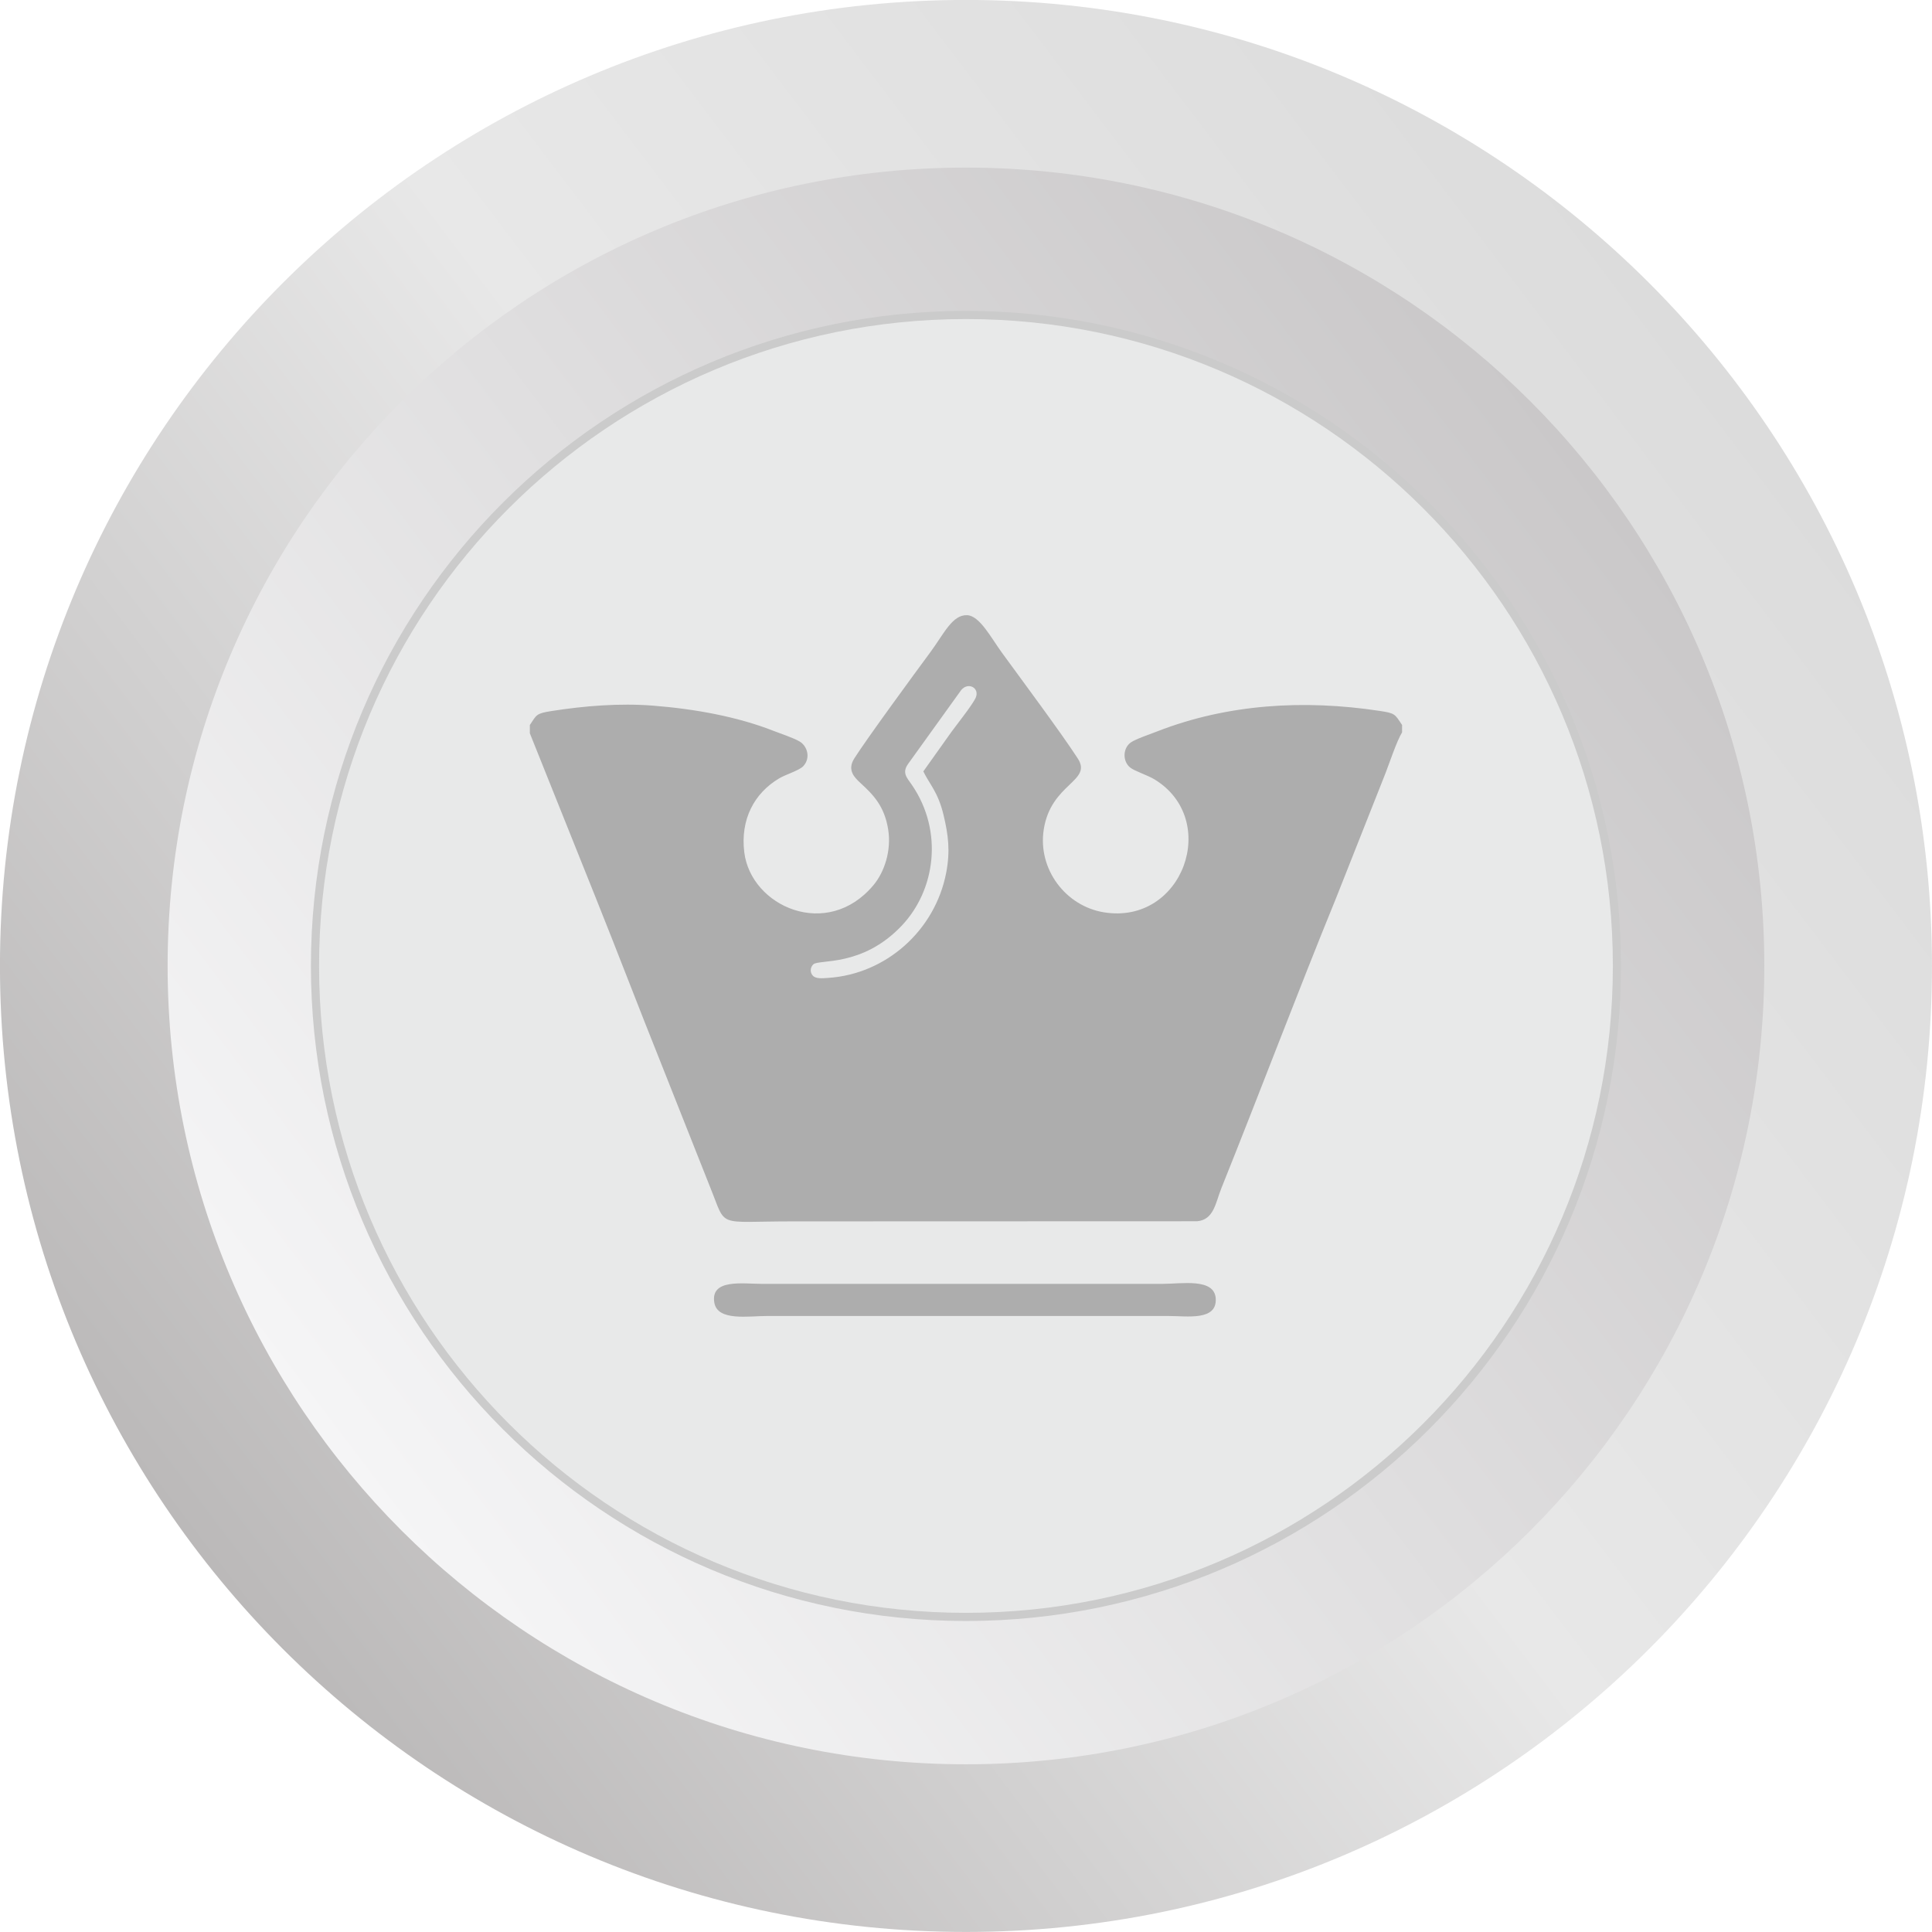
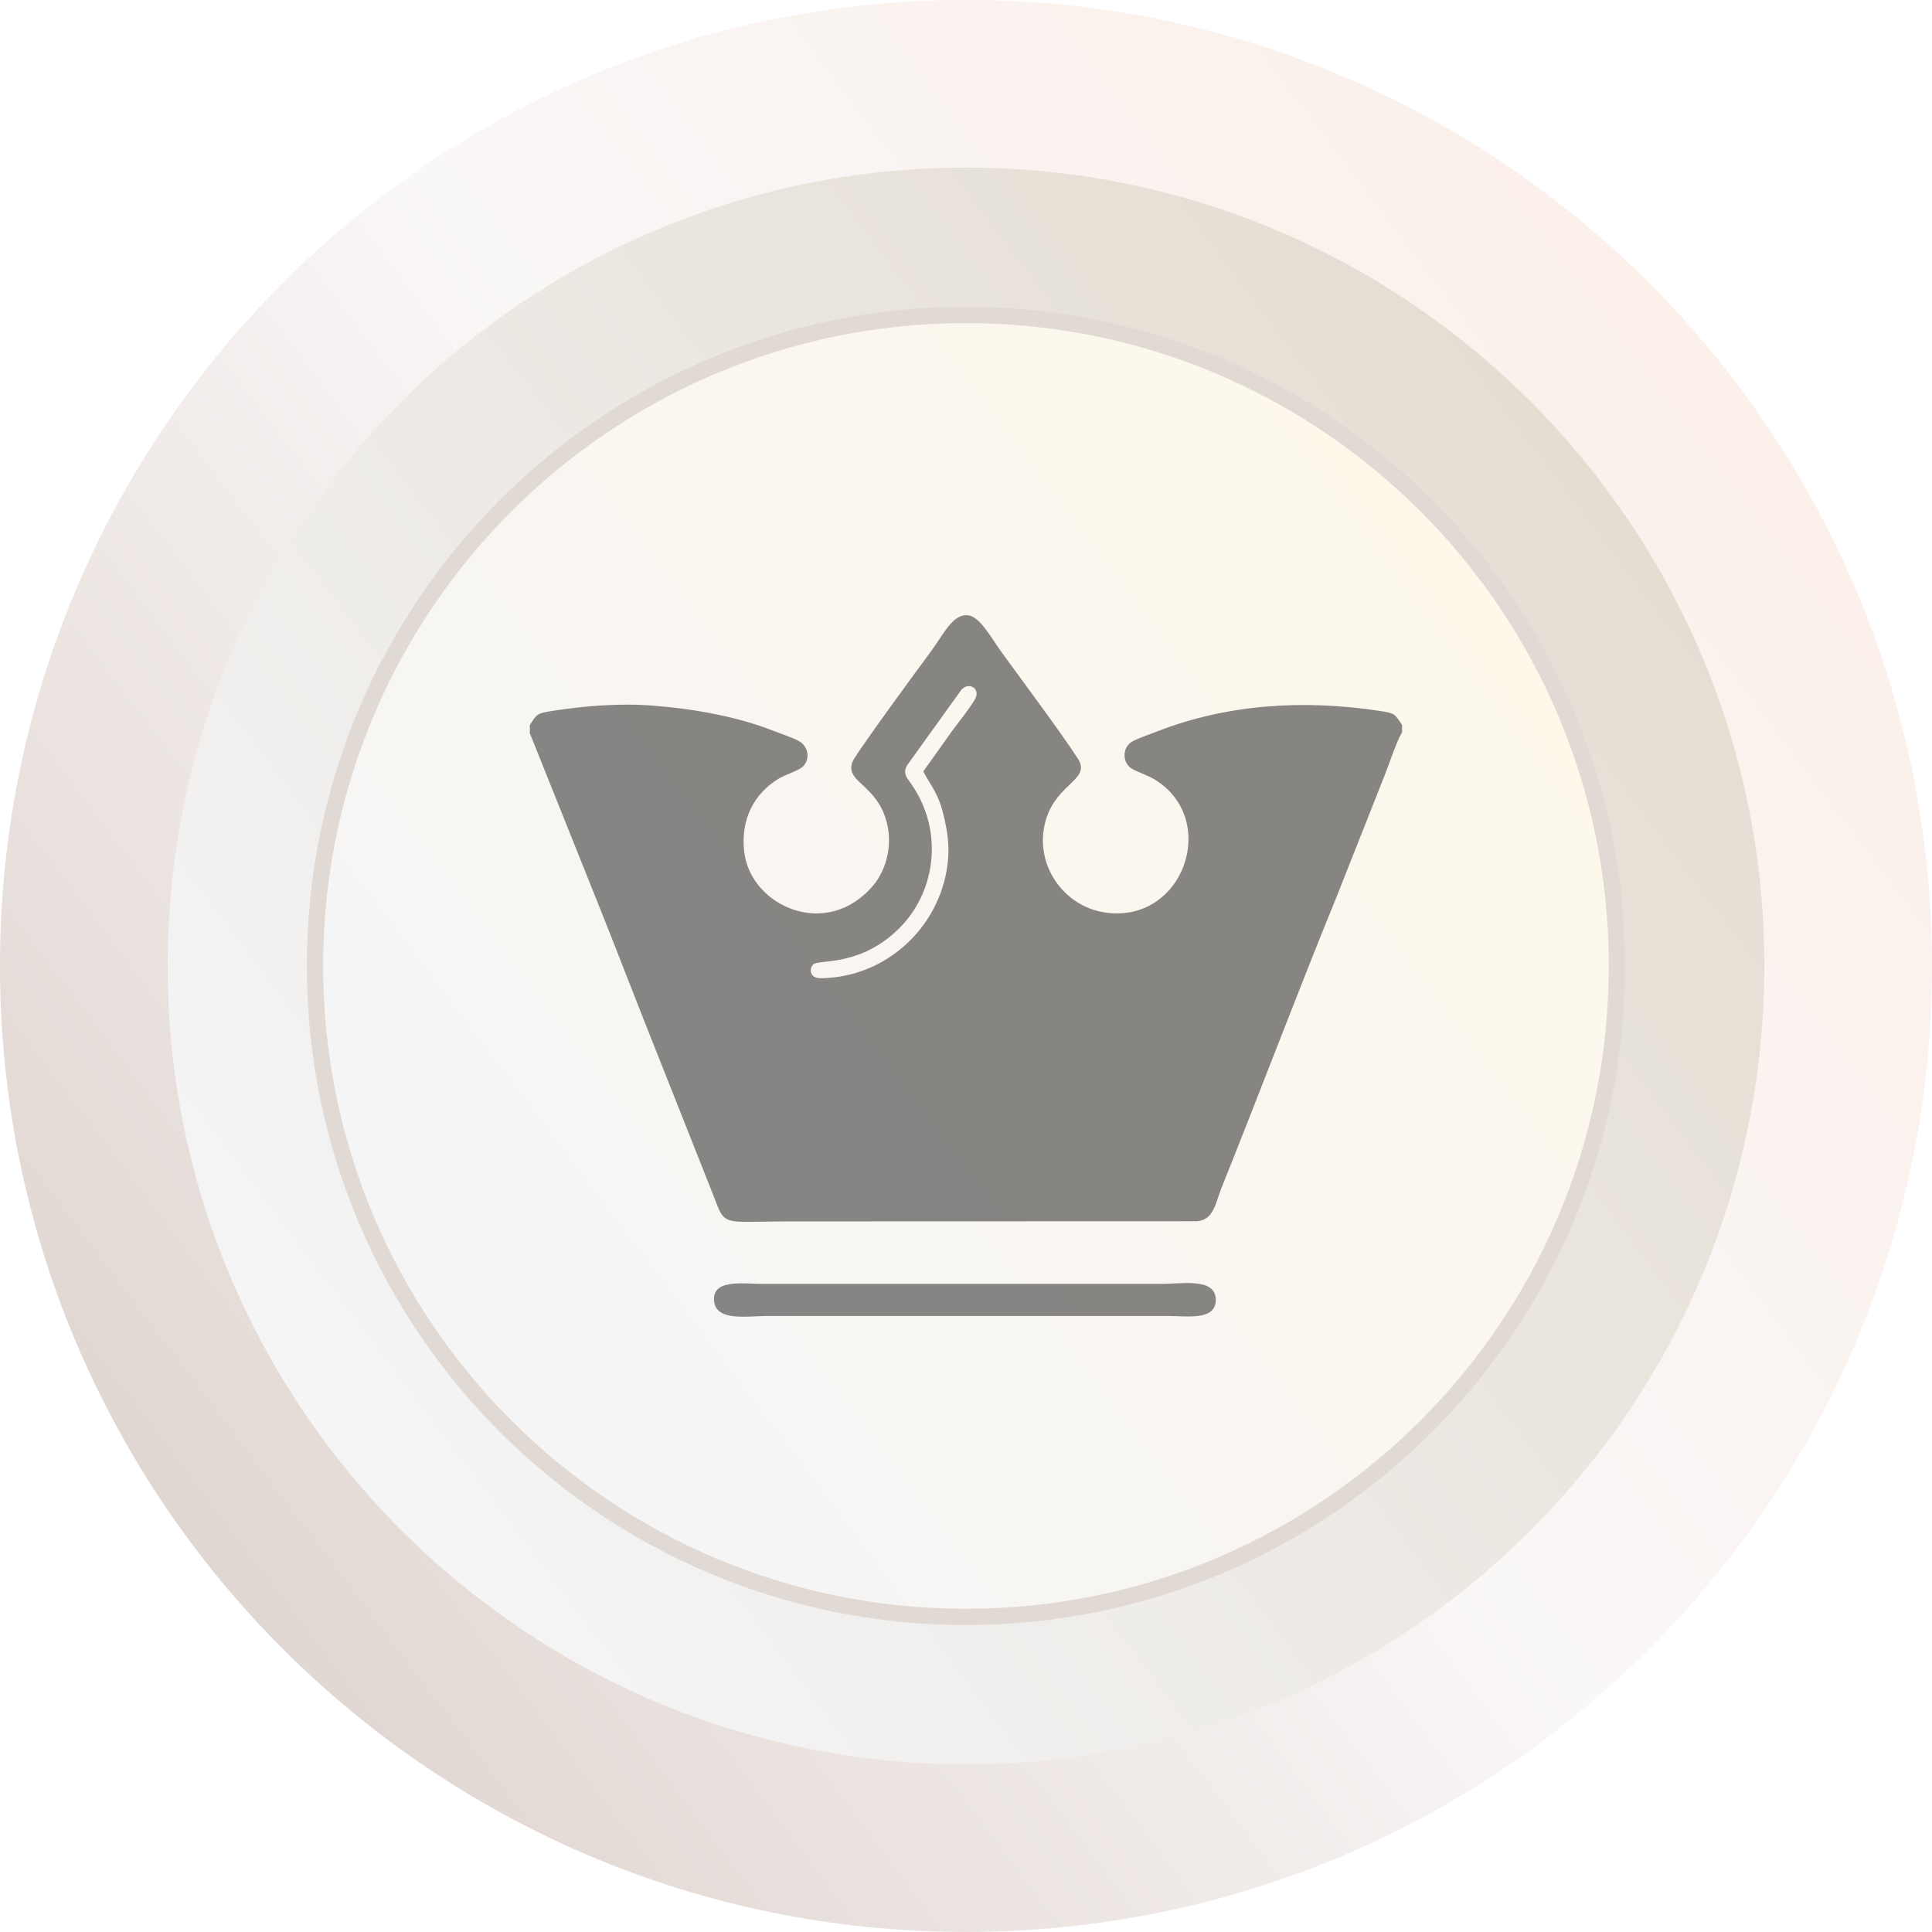
- <svg xmlns="http://www.w3.org/2000/svg" xml:space="preserve" width="59.27" height="59.27" version="1.1" viewBox="0 0 5926.66 5926.66" style="clip-rule:evenodd;fill-rule:evenodd;image-rendering:optimizeQuality;shape-rendering:geometricPrecision;text-rendering:geometricPrecision">
+ <svg xmlns="http://www.w3.org/2000/svg" xml:space="preserve" width="59.267mm" height="59.267mm" version="1.1" style="shape-rendering:geometricPrecision; text-rendering:geometricPrecision; image-rendering:optimizeQuality; fill-rule:evenodd; clip-rule:evenodd" viewBox="0 0 5926.66 5926.66">
  <defs>
    <style type="text/css">
-       
-     .str0 {stroke:#CBCBCB;stroke-width:25;stroke-miterlimit:22.926}
+    
+     .str0 {stroke:#E1DAD4;stroke-width:50;stroke-miterlimit:22.926}
    .fil4 {fill:none}
-     .fil2 {fill:#E8E9E9}
-     .fil3 {fill:#ADADAD}
-     .fil0 {fill:url(#id1)}
-     .fil1 {fill:url(#id2)}
+     .fil3 {fill:#615F5E;fill-opacity:0.749}
+     .fil2 {fill:url(#id1)}
+     .fil0 {fill:url(#id2)}
+     .fil1 {fill:url(#id3)}
   
-     </style>
+   </style>
    <clipPath id="id0">
-       <path d="M-0.11-0.18l5926.67 0 0 5926.67-5926.67 0 0-5926.67z" />
+       <path d="M-0.11 -0.18l5926.67 0 0 5926.67 -5926.67 0 0 -5926.67z" />
    </clipPath>
-     <linearGradient id="id1" gradientUnits="userSpaceOnUse" x1="602.37" y1="4754.16" x2="5324.09" y2="1172.16">
-       <stop offset="0" style="stop-color:#BBB9B9;stop-opacity:1" />
-       <stop offset="0.52" style="stop-color:#E8E8E8;stop-opacity:1" />
-       <stop offset="1" style="stop-color:gainsboro;stop-opacity:1" />
+     <linearGradient id="id1" gradientUnits="userSpaceOnUse" x1="1372.27" y1="4170.09" x2="4554.19" y2="1756.23">
+       <stop offset="0" style="stop-opacity:1; stop-color:#F5F5F6" />
+       <stop offset="1" style="stop-opacity:1; stop-color:#FEF8EB" />
    </linearGradient>
-     <linearGradient id="id2" gradientUnits="userSpaceOnUse" x1="1012.1" y1="4443.32" x2="4914.36" y2="1483">
-       <stop offset="0" style="stop-color:#F5F5F6;stop-opacity:1" />
-       <stop offset="1" style="stop-color:#CAC8C9;stop-opacity:1" />
+     <linearGradient id="id2" gradientUnits="userSpaceOnUse" x1="602.37" y1="4754.16" x2="5324.09" y2="1172.16">
+       <stop offset="0" style="stop-opacity:1; stop-color:#E1D7D2" />
+       <stop offset="0.522" style="stop-opacity:1; stop-color:#FAF7F7" />
+       <stop offset="1" style="stop-opacity:1; stop-color:#FBF0EA" />
+     </linearGradient>
+     <linearGradient id="id3" gradientUnits="userSpaceOnUse" x1="1012.1" y1="4443.32" x2="4914.36" y2="1483">
+       <stop offset="0" style="stop-opacity:1; stop-color:#F5F5F6" />
+       <stop offset="1" style="stop-opacity:1; stop-color:#E4DDD2" />
    </linearGradient>
  </defs>
  <g id="Слой_x0020_1">
-     <g id="_2835265068832">
-       <circle class="fil0" cx="2963.23" cy="2963.16" r="2963.34" />
-       <circle class="fil1" cx="2963.23" cy="2963.16" r="2449.03" />
-       <circle class="fil2 str0" cx="2963.23" cy="2963.16" r="1996.95" />
+     <g>
+   </g>
+     <g style="clip-path:url(#id0)">
+       <g>
+         <g id="_1488051018528">
+           <circle class="fil0" cx="2963.23" cy="2963.16" r="2963.34" />
+           <circle class="fil1" cx="2963.23" cy="2963.16" r="2449.03" />
+           <circle class="fil2 str0" cx="2963.23" cy="2963.16" r="1996.95" />
+           <g>
+             <path class="fil3" d="M2832.49 2366.3c17.96,38.19 44.78,62.46 61.77,133.04 14.87,61.77 21.17,111.36 8.27,178.18 -34,176.14 -183.83,310.71 -362.33,322.34 -15.43,1.01 -36.47,3.55 -46.33,-6.43 -9.55,-9.68 -8.96,-25.7 1.01,-35.09 17.6,-16.59 149.65,9.29 270.94,-118.33 103.59,-109 129.03,-289.42 31.66,-431.99 -15.15,-22.19 -31.61,-37.16 -11.53,-64.93l162.75 -226.4c21.82,-25.78 56.78,-6.11 44.69,22.94 -9.39,22.56 -64.83,90.73 -81.77,115.42l-79.13 111.25zm-1207.13 -142.24l0 25.38 202.06 504.28c68.99,172.01 131.73,336.89 200.87,509.28l150.42 379.54c51.5,126.53 15.52,104.22 250.22,104.22l1243.56 -0.42c51.55,-4.8 56.24,-56.55 74.02,-100.84 117.87,-293.42 235.6,-605.6 352.44,-891.47l150.23 -379.58c13.05,-33.12 35.5,-101.66 51.91,-127.83l0 -22.66c-22.86,-33.94 -20.63,-35.9 -70.07,-43.37 -231.15,-34.95 -465.3,-21.02 -680.99,62.99 -20.9,8.13 -66.99,23.81 -81.3,34.12 -24.55,17.71 -25.53,57.22 -1.96,76.7 12.8,10.59 53.3,23.42 74.61,36.35 202.9,123.11 88.15,447.28 -154.92,407.92 -117.53,-19.03 -203.48,-132.47 -184.66,-253.97 22.06,-142.29 150.03,-147.44 104.48,-217.87 -49.74,-76.93 -172.84,-242.34 -232.19,-323.84 -34.26,-47.03 -68.61,-113.81 -106.9,-115.79 -45.59,-2.36 -71.52,57.06 -113.07,113.29 -47.12,63.77 -197.68,269.17 -233.64,326.4 -22.48,35.78 0.78,58.26 19.96,75.88 37.03,34.03 72.82,69.38 84.21,142.08 10.09,64.4 -11.21,129.81 -45.19,170.44 -142.2,170.01 -375.95,65.36 -396.32,-100.97 -12.25,-100.09 30.06,-181.06 107.44,-226.79 19.99,-11.82 61.09,-23.89 73.52,-37.21 23.73,-25.44 12.31,-62.13 -11.61,-75.97 -19.54,-11.32 -57.2,-23.51 -79.25,-32.19 -109.88,-43.31 -240.77,-67.43 -370.35,-77.54 -102.73,-8.01 -210.14,0.74 -310.87,16.55 -48.02,7.54 -45.4,11.24 -66.66,42.89z" />
+             <path class="fil3" d="M2191.28 3995.99c9.64,57.59 104.54,40.95 161.86,40.95l1231 0c57.39,0 149.42,15.66 145.28,-53.44 -3.81,-63.62 -104.39,-45.1 -162.38,-45.1l-1231 0c-56.78,0 -157.14,-16.3 -144.76,57.59z" />
+           </g>
+         </g>
+       </g>
    </g>
-     <g id="_2835265067136">
-       <path class="fil3" d="M2832.49 2366.3c17.96 38.19 44.78 62.46 61.77 133.04 14.87 61.77 21.17 111.36 8.27 178.18-34 176.14-183.83 310.71-362.33 322.34-15.43 1.01-36.47 3.55-46.33-6.43-9.55-9.68-8.96-25.7 1.01-35.09 17.6-16.59 149.65 9.29 270.94-118.33 103.59-109 129.03-289.42 31.66-431.99-15.15-22.19-31.61-37.16-11.53-64.93l162.75-226.4c21.82-25.78 56.78-6.11 44.69 22.94-9.39 22.56-64.83 90.73-81.77 115.42l-79.13 111.25zm-1207.13-142.24l0 25.38 202.06 504.28c68.99 172.01 131.73 336.89 200.87 509.28l150.42 379.54c51.5 126.53 15.52 104.22 250.22 104.22l1243.56-0.42c51.55-4.8 56.24-56.55 74.02-100.84 117.87-293.42 235.6-605.6 352.44-891.47l150.23-379.58c13.05-33.12 35.5-101.66 51.91-127.83l0-22.66c-22.86-33.94-20.63-35.9-70.07-43.37-231.15-34.95-465.3-21.02-680.99 62.99-20.9 8.13-66.99 23.81-81.3 34.12-24.55 17.71-25.53 57.22-1.96 76.7 12.8 10.59 53.3 23.42 74.61 36.35 202.9 123.11 88.15 447.28-154.92 407.92-117.53-19.03-203.48-132.47-184.66-253.97 22.06-142.29 150.03-147.44 104.48-217.87-49.74-76.93-172.84-242.34-232.19-323.84-34.26-47.03-68.61-113.81-106.9-115.79-45.59-2.36-71.52 57.06-113.07 113.29-47.12 63.77-197.68 269.17-233.64 326.4-22.48 35.78 0.78 58.26 19.96 75.88 37.03 34.03 72.82 69.38 84.21 142.08 10.09 64.4-11.21 129.81-45.19 170.44-142.2 170.01-375.95 65.36-396.32-100.97-12.25-100.09 30.06-181.06 107.44-226.79 19.99-11.82 61.09-23.89 73.52-37.21 23.73-25.44 12.31-62.13-11.61-75.97-19.54-11.32-57.2-23.51-79.25-32.19-109.88-43.31-240.77-67.43-370.35-77.54-102.73-8.01-210.14 0.74-310.87 16.55-48.02 7.54-45.4 11.24-66.66 42.89z" />
-       <path class="fil3" d="M2191.28 3995.99c9.64 57.59 104.54 40.95 161.86 40.95l1231 0c57.39 0 149.42 15.66 145.28-53.44-3.81-63.62-104.39-45.1-162.38-45.1l-1231 0c-56.78 0-157.14-16.3-144.76 57.59z" />
-     </g>
-     <polygon class="fil4" points="-0.11 -0.18 5926.56 -0.18 5926.56 5926.49 -0.11 5926.49 " />
+     <polygon class="fil4" points="-0.11,-0.18 5926.56,-0.18 5926.56,5926.49 -0.11,5926.49 " />
  </g>
</svg>
